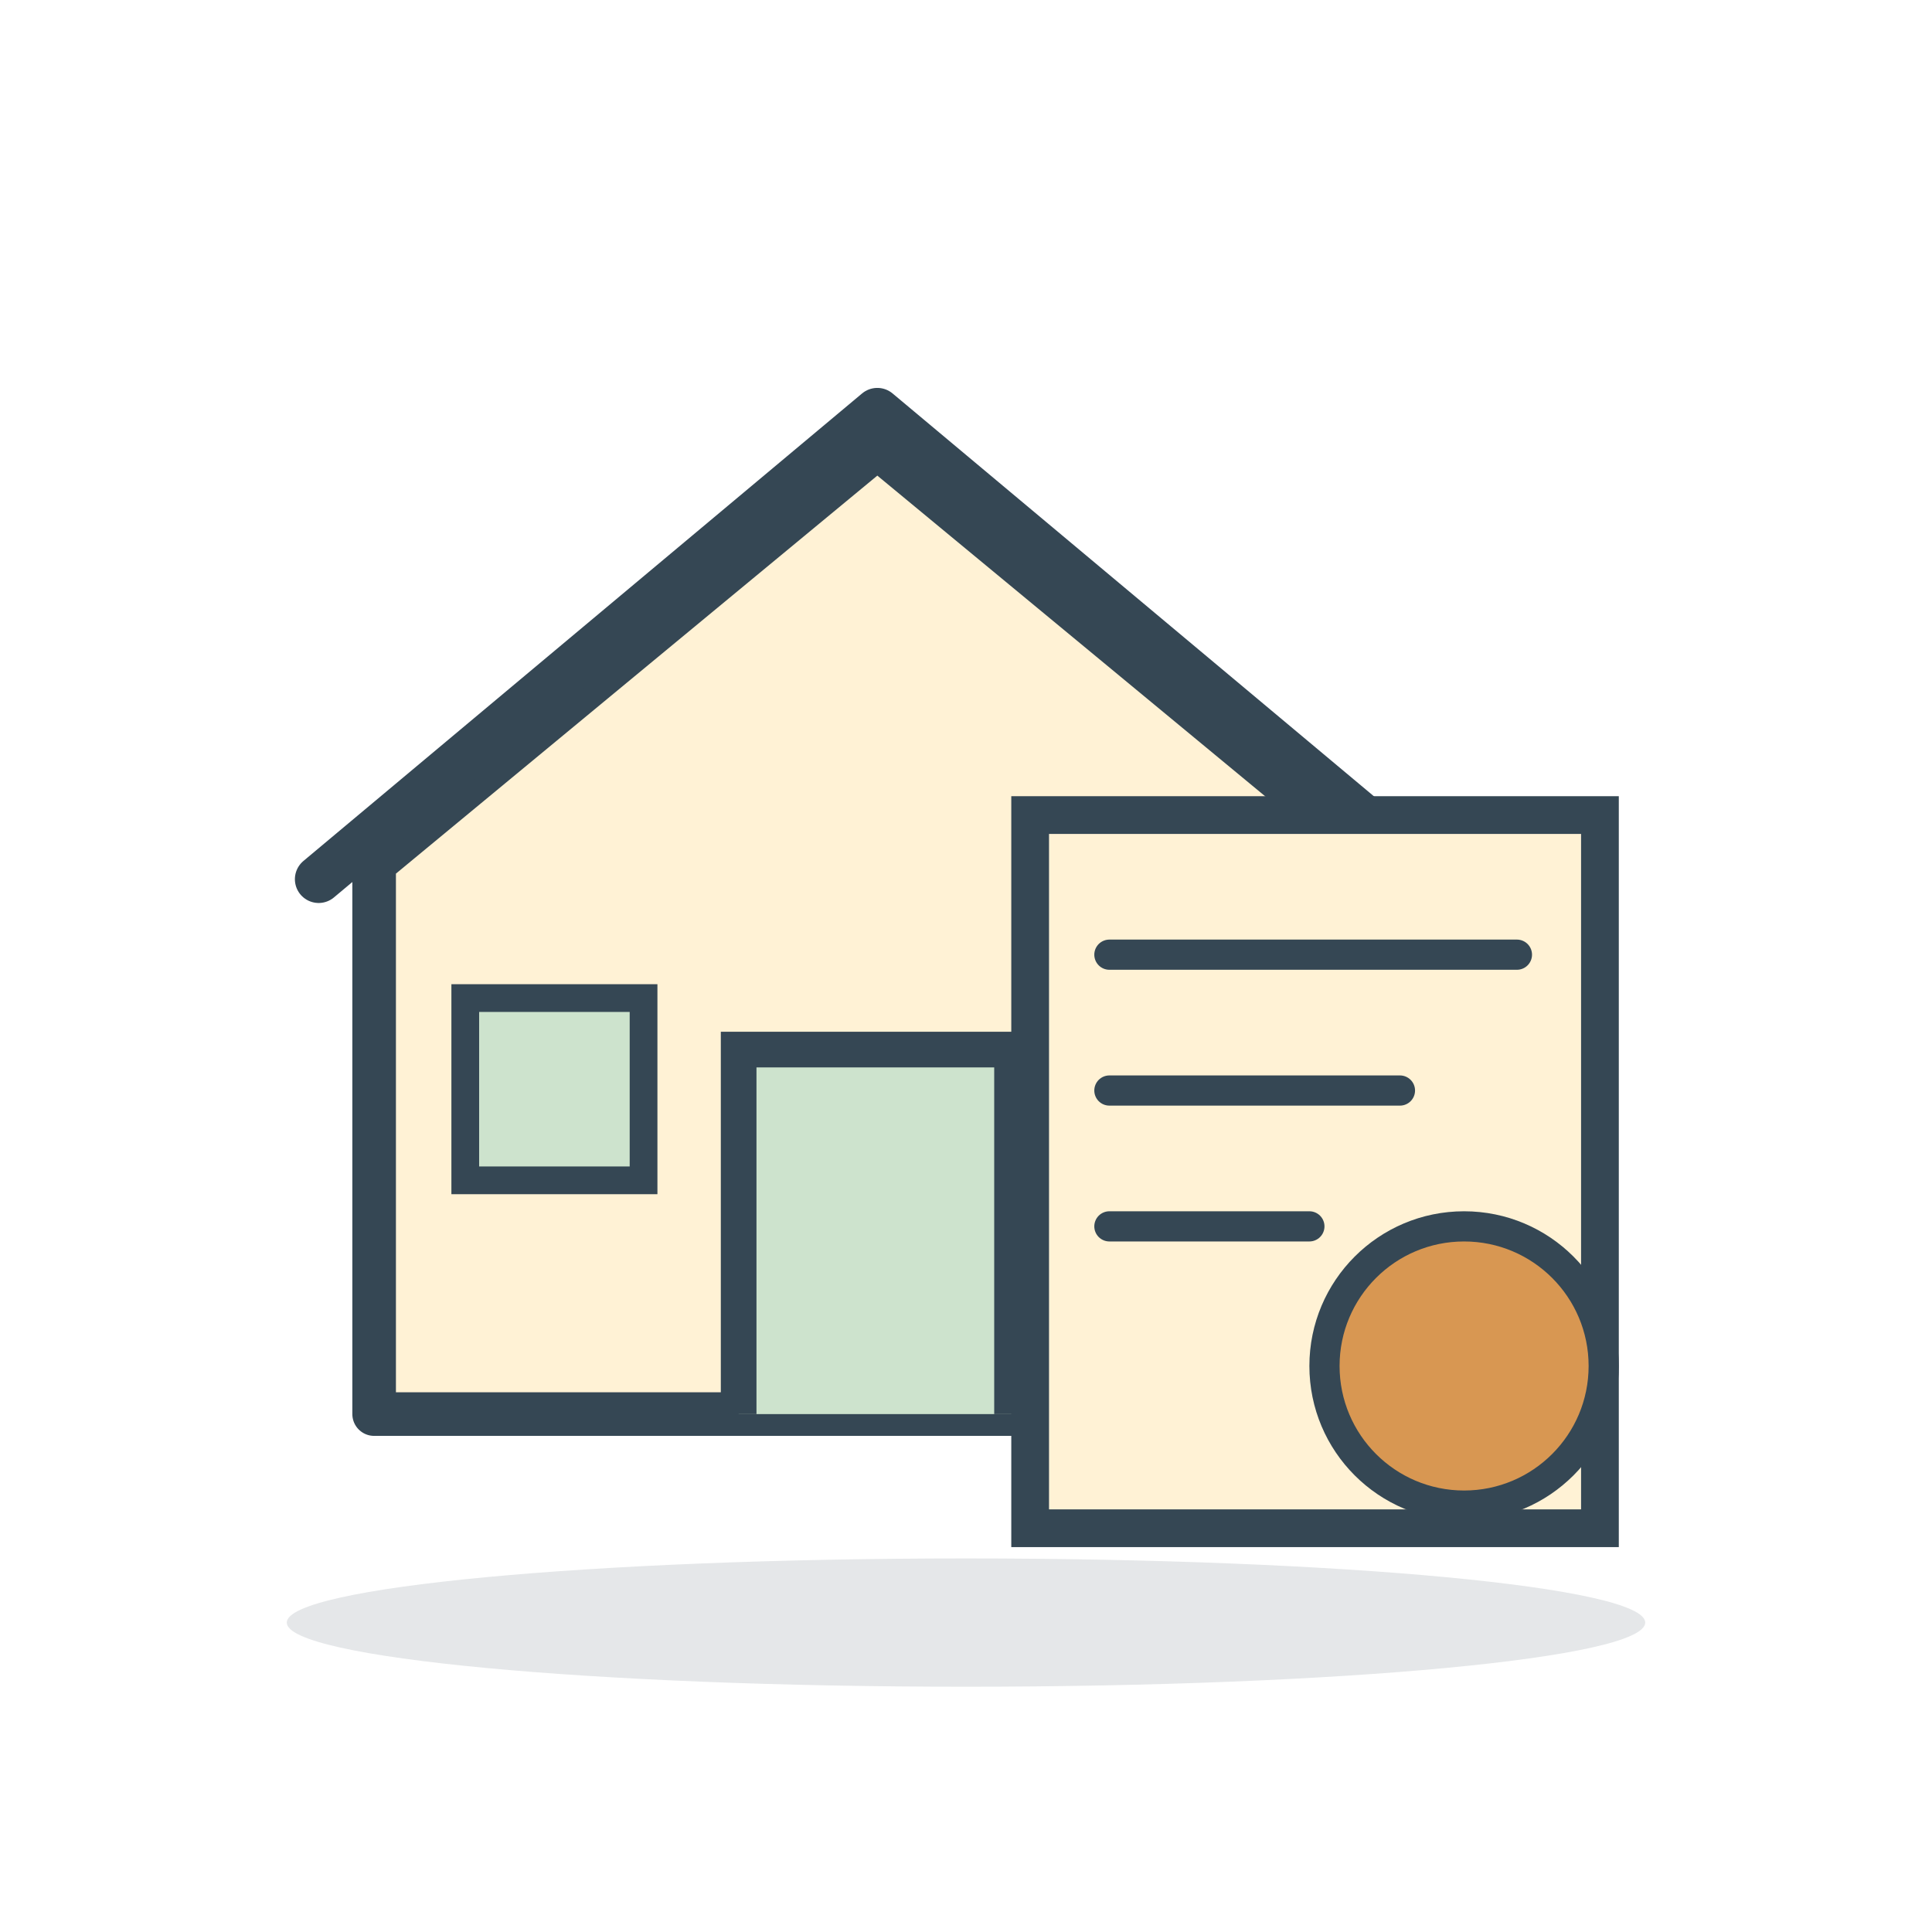
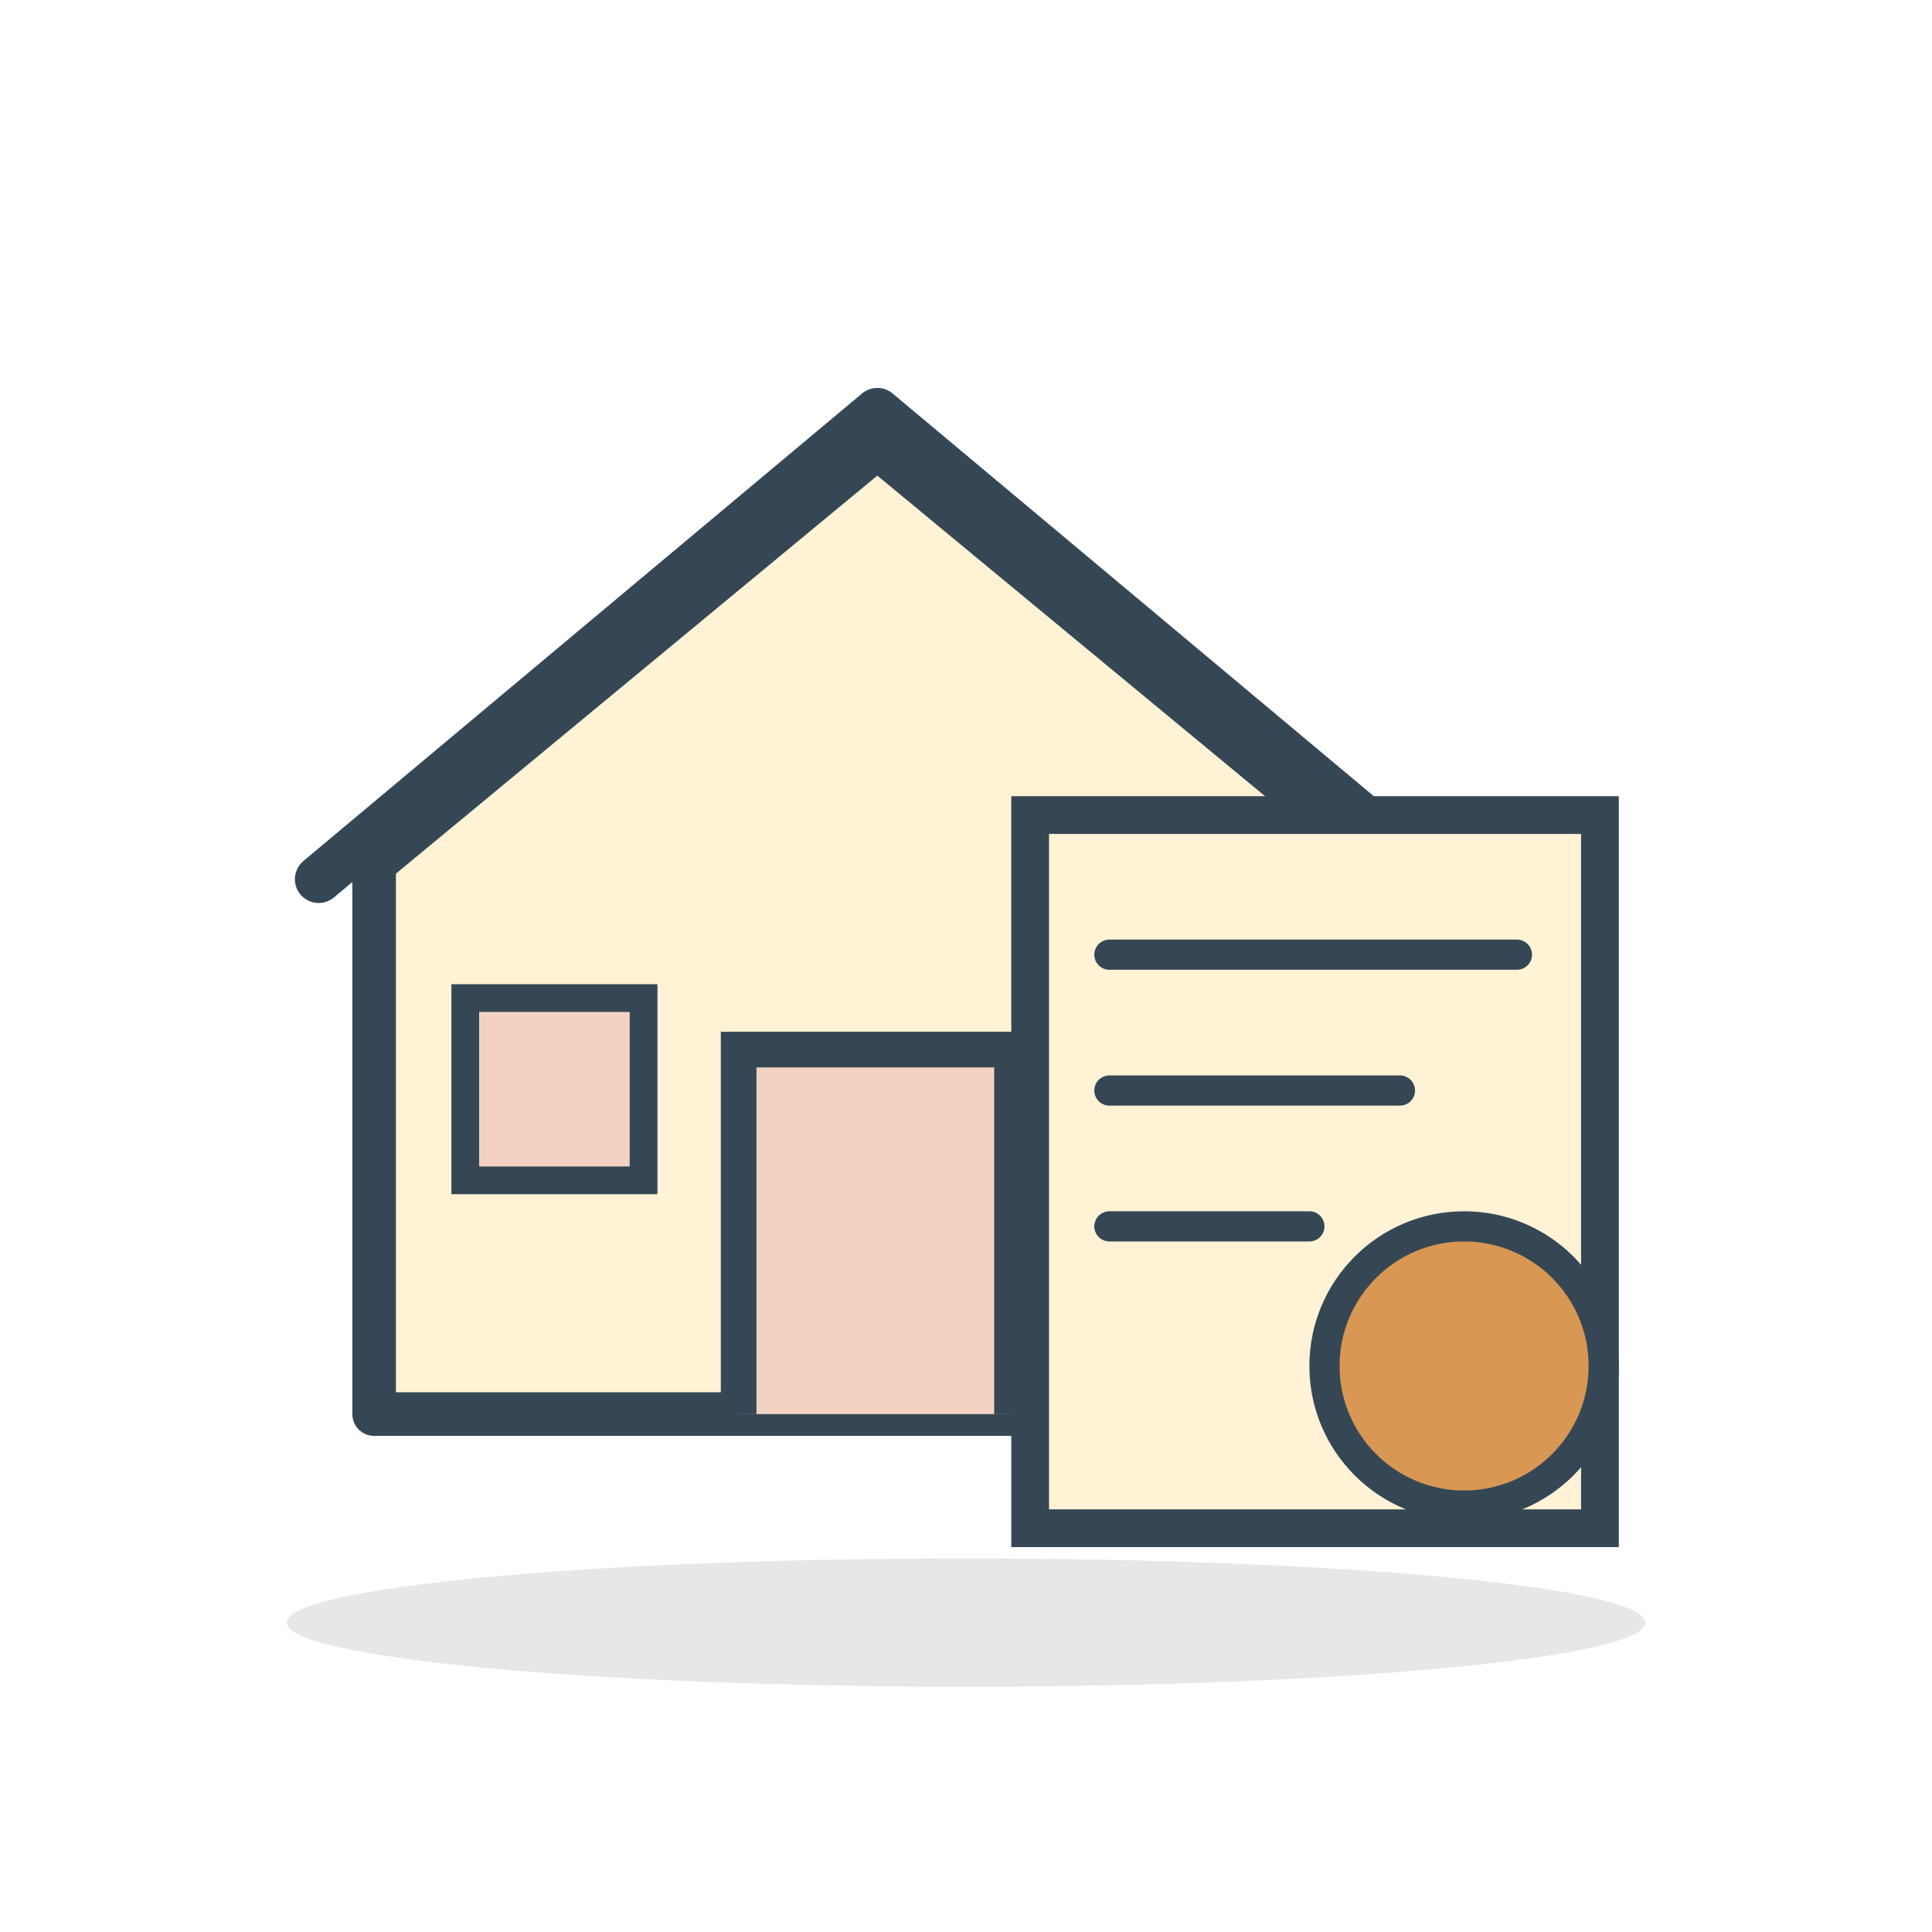
<svg xmlns="http://www.w3.org/2000/svg" viewBox="0 0 512 512" role="img" aria-label="支出/住房/房贷">
  <ellipse cx="256" cy="430" rx="180" ry="17" fill="#354754" opacity=".13" />
  <g transform="translate(75 86) scale(1.05)">
    <path d="m23 136 127-105 127 105v139H23V136Z" fill="#FFF2D5" stroke="#354754" stroke-width="11" stroke-linejoin="round" />
    <path d="m9 140 141-118 141 118" fill="none" stroke="#354754" stroke-width="12" stroke-linecap="round" stroke-linejoin="round" />
-     <path d="M115 275v-92h69v92" fill="#CDE3CD" stroke="#354754" stroke-width="9" />
-     <path d="M46 170h45v46H46Z" fill="#CDE3CD" stroke="#354754" stroke-width="7" />
+     <path d="M115 275v-92h69v92" fill="#F3D2C2" stroke="#354754" stroke-width="9" />
+     <path d="M46 170h45v46H46Z" fill="#F3D2C2" stroke="#354754" stroke-width="7" />
  </g>
  <path d="M273 216h151v189H273Z" fill="#FFF2D5" stroke="#354754" stroke-width="10" />
  <path d="M294 253h108m-108 36h77m-77 36h53" stroke="#354754" stroke-width="8" stroke-linecap="round" />
  <circle cx="388" cy="362" r="37" fill="#D89752" stroke="#354754" stroke-width="8" />
</svg>
